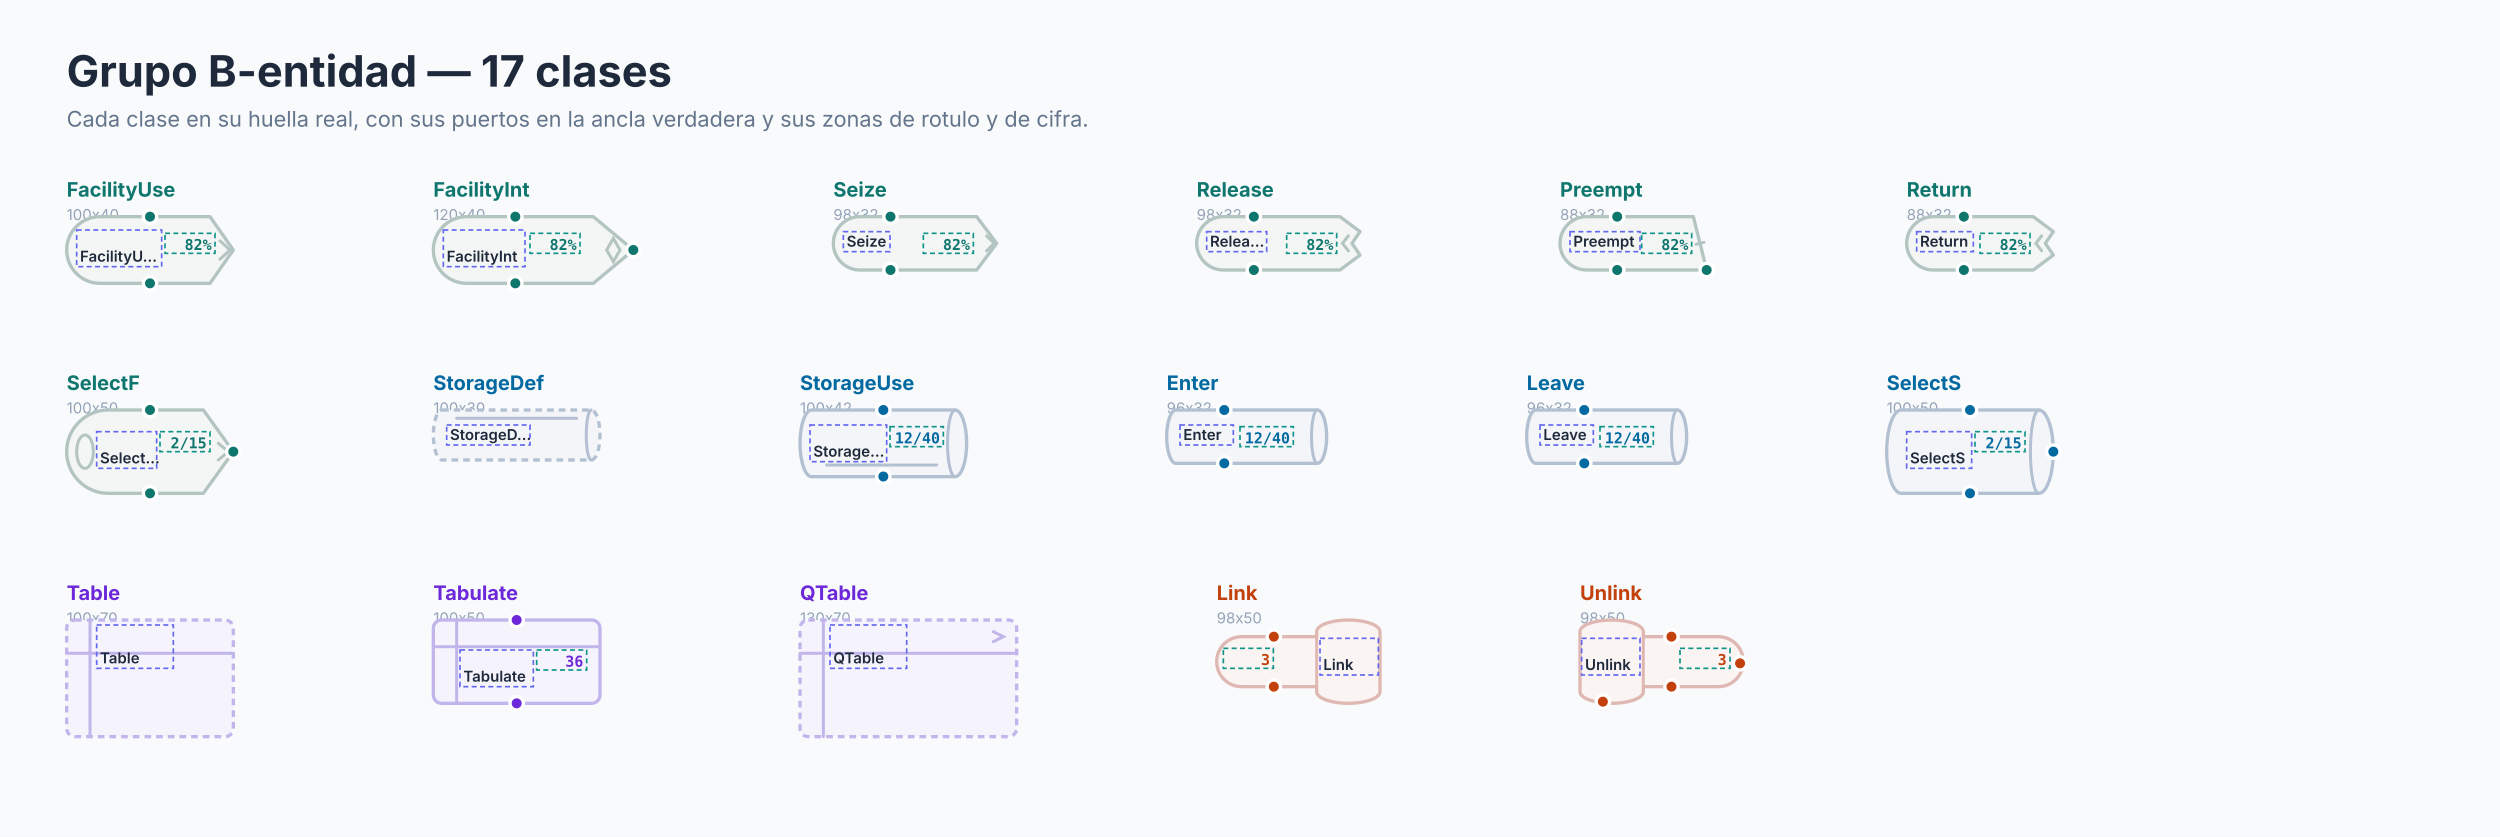
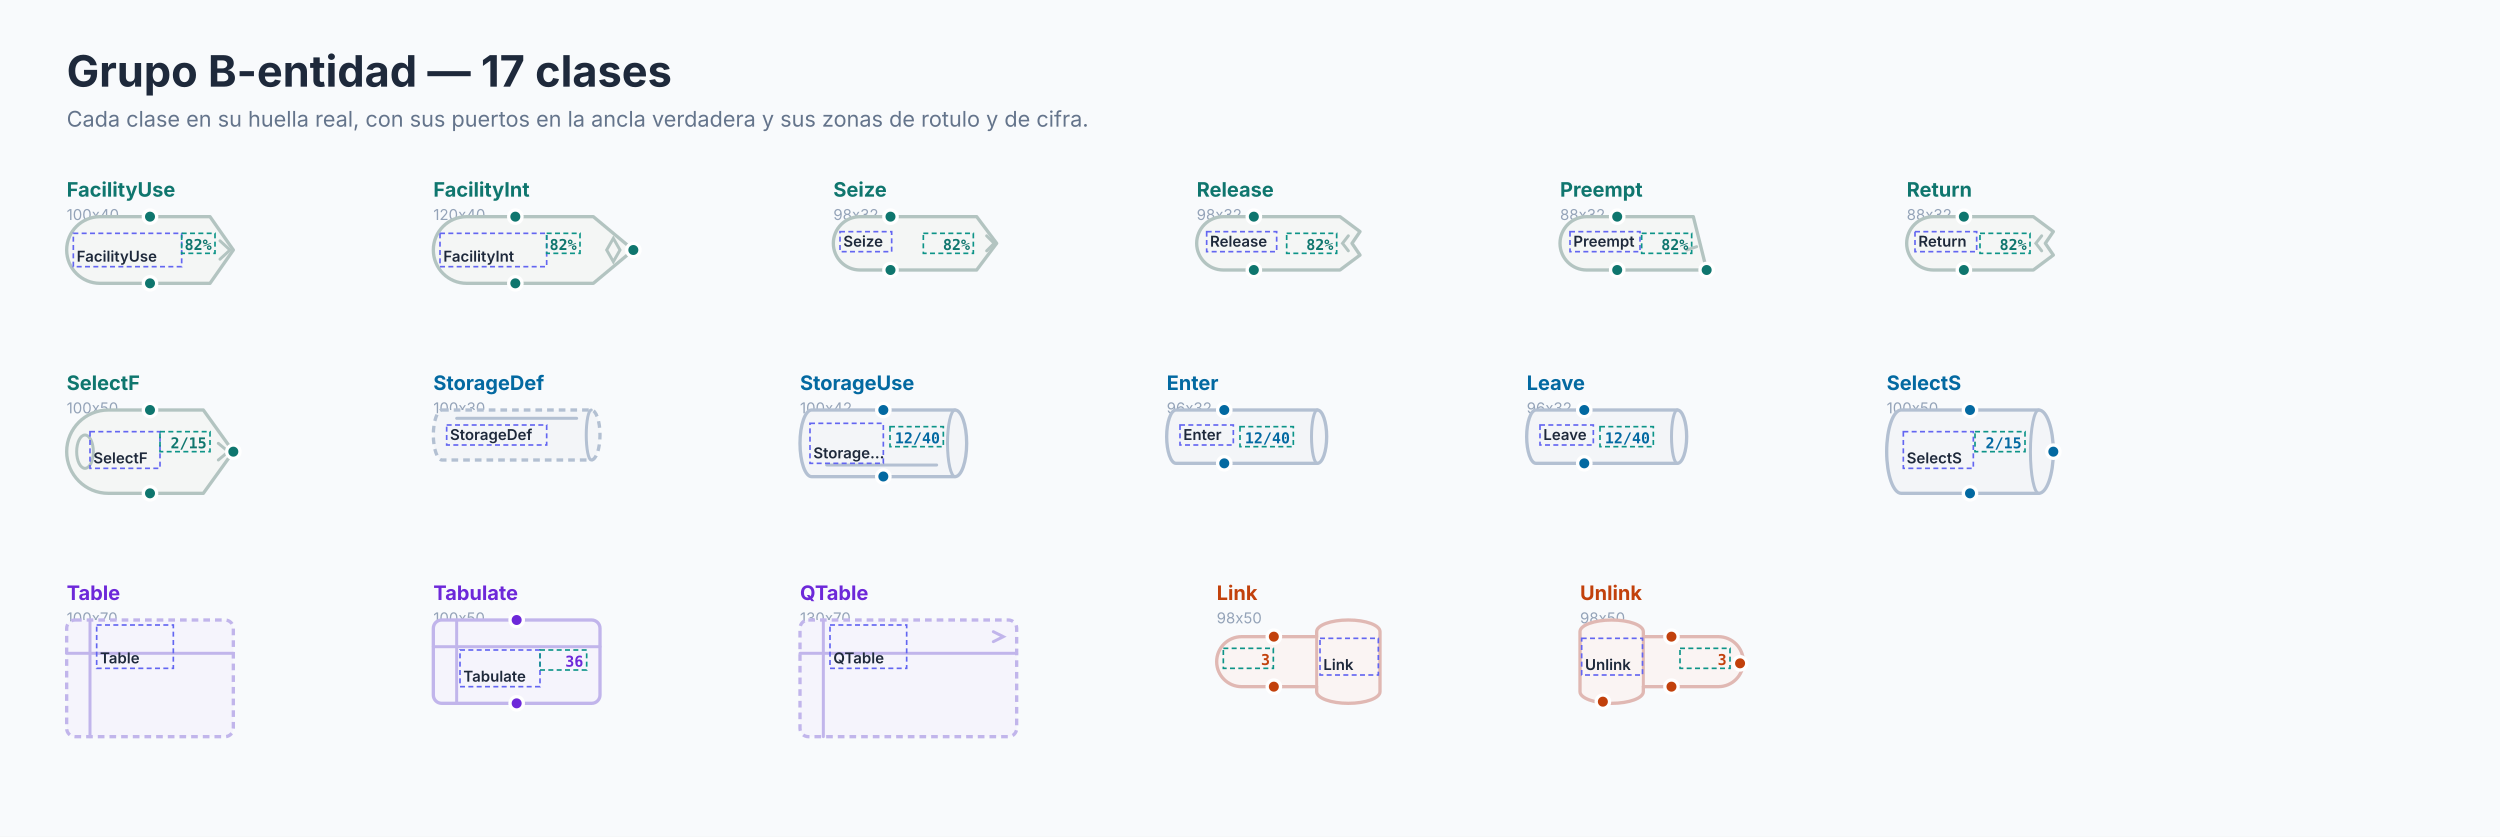
<svg xmlns="http://www.w3.org/2000/svg" width="1500" height="502" viewBox="0 0 1500 502">
  <rect width="100%" height="100%" fill="#F8FAFC" />
  <text x="40" y="52" font-family="Inter,sans-serif" font-size="26" font-weight="700" fill="#1E293B">Grupo B-entidad — 17 clases</text>
  <text x="40" y="76" font-family="Inter,sans-serif" font-size="13" fill="#64748B">Cada clase en su huella real, con sus puertos en la ancla verdadera y sus zonas de rotulo y de cifra.</text>
  <g transform="translate(40,130)">
    <text x="0" y="-12" font-family="Inter,sans-serif" font-size="12" font-weight="700" fill="#0f766e">FacilityUse</text>
    <text x="0" y="2" font-family="Inter,sans-serif" font-size="9" fill="#94A3B8">100x40</text>
    <path d="M 20,0 H 86 L 100,20 L 86,40 H 20 A 20,20 0 0 1 20,0 Z" fill="#f4f6f5" stroke="#b3c4c1" stroke-width="2" stroke-linejoin="round" />
    <path d="M 92,14.5 L 98,20 L 92,25.5" fill="none" stroke="#b3c4c1" stroke-width="1.8" stroke-linecap="round" />
-     <rect x="6.0" y="8.0" width="51.0" height="22.0" fill="none" stroke="#6366F1" stroke-width="1" stroke-dasharray="3 2" />
-     <text x="8.0" y="27.0" font-family="Inter,sans-serif" font-size="9" font-weight="600" fill="#1E293B">FacilityU…</text>
-     <rect x="59.0" y="10.0" width="30.0" height="12.0" fill="none" stroke="#0D9488" stroke-width="1" stroke-dasharray="3 2" />
+     <rect x="4.0" y="10.0" width="65.0" height="20.0" fill="none" stroke="#6366F1" stroke-width="1" stroke-dasharray="3 2" />
+     <text x="6.0" y="27.0" font-family="Inter,sans-serif" font-size="9" font-weight="600" fill="#1E293B">FacilityUse</text>
+     <rect x="69.0" y="10.0" width="20.0" height="12.0" fill="none" stroke="#0D9488" stroke-width="1" stroke-dasharray="3 2" />
    <text x="87.0" y="20.0" text-anchor="end" font-family="monospace" font-size="9" font-weight="700" fill="#0f766e">82%</text>
    <circle cx="50.0" cy="0.0" r="4" fill="#0f766e" stroke="#FFFFFF" stroke-width="2" />
    <circle cx="50.0" cy="40.0" r="4" fill="#0f766e" stroke="#FFFFFF" stroke-width="2" />
  </g>
  <g transform="translate(260,130)">
    <text x="0" y="-12" font-family="Inter,sans-serif" font-size="12" font-weight="700" fill="#0f766e">FacilityInt</text>
    <text x="0" y="2" font-family="Inter,sans-serif" font-size="9" fill="#94A3B8">120x40</text>
    <path d="M 20,0 H 96 L 120,20 L 96,40 H 20 A 20,20 0 0 1 20,0 Z" fill="#f4f6f5" stroke="#b3c4c1" stroke-width="2" stroke-linejoin="round" />
    <path d="M 108,13 L 104,20 L 108,27 L 112,20 Z" fill="none" stroke="#b3c4c1" stroke-width="1.8" stroke-linecap="round" />
-     <rect x="6.0" y="8.0" width="49.0" height="22.0" fill="none" stroke="#6366F1" stroke-width="1" stroke-dasharray="3 2" />
-     <text x="8.0" y="27.0" font-family="Inter,sans-serif" font-size="9" font-weight="600" fill="#1E293B">FacilityInt</text>
-     <rect x="58.0" y="10.0" width="30.0" height="12.0" fill="none" stroke="#0D9488" stroke-width="1" stroke-dasharray="3 2" />
+     <rect x="4.0" y="10.0" width="64.0" height="20.0" fill="none" stroke="#6366F1" stroke-width="1" stroke-dasharray="3 2" />
+     <text x="6.0" y="27.0" font-family="Inter,sans-serif" font-size="9" font-weight="600" fill="#1E293B">FacilityInt</text>
+     <rect x="68.0" y="10.0" width="20.0" height="12.0" fill="none" stroke="#0D9488" stroke-width="1" stroke-dasharray="3 2" />
    <text x="86.0" y="20.0" text-anchor="end" font-family="monospace" font-size="9" font-weight="700" fill="#0f766e">82%</text>
    <circle cx="49.2" cy="0.0" r="4" fill="#0f766e" stroke="#FFFFFF" stroke-width="2" />
    <circle cx="120.0" cy="20.0" r="4" fill="#0f766e" stroke="#FFFFFF" stroke-width="2" />
    <circle cx="49.2" cy="40.0" r="4" fill="#0f766e" stroke="#FFFFFF" stroke-width="2" />
  </g>
  <g transform="translate(500,130)">
    <text x="0" y="-12" font-family="Inter,sans-serif" font-size="12" font-weight="700" fill="#0f766e">Seize</text>
    <text x="0" y="2" font-family="Inter,sans-serif" font-size="9" fill="#94A3B8">98x32</text>
    <path d="M 16,0 H 86 L 98,16 L 86,32 H 16 A 16,16 0 0 1 16,0 Z" fill="#f4f6f5" stroke="#b3c4c1" stroke-width="2" stroke-linejoin="round" />
    <path d="M 92,11.5 L 96.5,16 L 92,20.5" fill="none" stroke="#b3c4c1" stroke-width="1.8" stroke-linecap="round" />
-     <rect x="6.0" y="9.0" width="28.0" height="12.0" fill="none" stroke="#6366F1" stroke-width="1" stroke-dasharray="3 2" />
-     <text x="8.0" y="18.0" font-family="Inter,sans-serif" font-size="9" font-weight="600" fill="#1E293B">Seize</text>
+     <rect x="4.0" y="9.0" width="31.0" height="12.0" fill="none" stroke="#6366F1" stroke-width="1" stroke-dasharray="3 2" />
+     <text x="6.0" y="18.0" font-family="Inter,sans-serif" font-size="9" font-weight="600" fill="#1E293B">Seize</text>
    <rect x="54.0" y="10.0" width="30.0" height="12.0" fill="none" stroke="#0D9488" stroke-width="1" stroke-dasharray="3 2" />
    <text x="82.0" y="20.0" text-anchor="end" font-family="monospace" font-size="9" font-weight="700" fill="#0f766e">82%</text>
    <circle cx="34.3" cy="0.0" r="4" fill="#0f766e" stroke="#FFFFFF" stroke-width="2" />
    <circle cx="34.3" cy="32.0" r="4" fill="#0f766e" stroke="#FFFFFF" stroke-width="2" />
  </g>
  <g transform="translate(718,130)">
    <text x="0" y="-12" font-family="Inter,sans-serif" font-size="12" font-weight="700" fill="#0f766e">Release</text>
    <text x="0" y="2" font-family="Inter,sans-serif" font-size="9" fill="#94A3B8">98x32</text>
    <path d="M 16,0 H 86 L 98,8.96 L 93.2,16 L 98,23.04 L 86,32 H 16 A 16,16 0 0 1 16,0 Z" fill="#f4f6f5" stroke="#b3c4c1" stroke-width="2" stroke-linejoin="round" />
    <path d="M 91,11.5 L 87.5,16 L 91,20.5" fill="none" stroke="#b3c4c1" stroke-width="1.8" stroke-linecap="round" />
-     <rect x="6.0" y="9.0" width="36.0" height="12.0" fill="none" stroke="#6366F1" stroke-width="1" stroke-dasharray="3 2" />
-     <text x="8.0" y="18.0" font-family="Inter,sans-serif" font-size="9" font-weight="600" fill="#1E293B">Relea…</text>
+     <rect x="6.0" y="9.0" width="42.0" height="12.0" fill="none" stroke="#6366F1" stroke-width="1" stroke-dasharray="3 2" />
+     <text x="8.0" y="18.0" font-family="Inter,sans-serif" font-size="9" font-weight="600" fill="#1E293B">Release</text>
    <rect x="54.0" y="10.0" width="30.0" height="12.0" fill="none" stroke="#0D9488" stroke-width="1" stroke-dasharray="3 2" />
    <text x="82.0" y="20.0" text-anchor="end" font-family="monospace" font-size="9" font-weight="700" fill="#0f766e">82%</text>
    <circle cx="34.3" cy="0.0" r="4" fill="#0f766e" stroke="#FFFFFF" stroke-width="2" />
    <circle cx="34.3" cy="32.0" r="4" fill="#0f766e" stroke="#FFFFFF" stroke-width="2" />
  </g>
  <g transform="translate(936,130)">
    <text x="0" y="-12" font-family="Inter,sans-serif" font-size="12" font-weight="700" fill="#0f766e">Preempt</text>
    <text x="0" y="2" font-family="Inter,sans-serif" font-size="9" fill="#94A3B8">88x32</text>
    <path d="M 16,0 H 80 L 88,32 H 16 A 16,16 0 0 1 16,0 Z" fill="#f4f6f5" stroke="#b3c4c1" stroke-width="2" stroke-linejoin="round" />
-     <path d="M 81.6,16.6 L 86.4,15.4" fill="none" stroke="#b3c4c1" stroke-width="1.8" stroke-linecap="round" />
+     <path d="M 76,20 L 82,18" fill="none" stroke="#b3c4c1" stroke-width="1.8" stroke-linecap="round" />
    <rect x="6.0" y="9.0" width="42.0" height="12.0" fill="none" stroke="#6366F1" stroke-width="1" stroke-dasharray="3 2" />
    <text x="8.0" y="18.0" font-family="Inter,sans-serif" font-size="9" font-weight="600" fill="#1E293B">Preempt</text>
    <rect x="49.0" y="10.0" width="30.0" height="12.0" fill="none" stroke="#0D9488" stroke-width="1" stroke-dasharray="3 2" />
    <text x="77.0" y="20.0" text-anchor="end" font-family="monospace" font-size="9" font-weight="700" fill="#0f766e">82%</text>
    <circle cx="34.32" cy="0.0" r="4" fill="#0f766e" stroke="#FFFFFF" stroke-width="2" />
    <circle cx="34.32" cy="32.0" r="4" fill="#0f766e" stroke="#FFFFFF" stroke-width="2" />
    <circle cx="88.0" cy="32.0" r="4" fill="#0f766e" stroke="#FFFFFF" stroke-width="2" />
  </g>
  <g transform="translate(1144,130)">
    <text x="0" y="-12" font-family="Inter,sans-serif" font-size="12" font-weight="700" fill="#0f766e">Return</text>
    <text x="0" y="2" font-family="Inter,sans-serif" font-size="9" fill="#94A3B8">88x32</text>
    <path d="M 16,0 H 76 L 88,8.96 L 83.2,16 L 88,23.04 L 76,32 H 16 A 16,16 0 0 1 16,0 Z" fill="#f4f6f5" stroke="#b3c4c1" stroke-width="2" stroke-linejoin="round" />
    <path d="M 81,11.5 L 77.5,16 L 81,20.5" fill="none" stroke="#b3c4c1" stroke-width="1.8" stroke-linecap="round" />
-     <rect x="6.0" y="9.0" width="34.0" height="12.0" fill="none" stroke="#6366F1" stroke-width="1" stroke-dasharray="3 2" />
-     <text x="8.0" y="18.0" font-family="Inter,sans-serif" font-size="9" font-weight="600" fill="#1E293B">Return</text>
+     <rect x="5.0" y="9.0" width="37.0" height="12.0" fill="none" stroke="#6366F1" stroke-width="1" stroke-dasharray="3 2" />
+     <text x="7.0" y="18.0" font-family="Inter,sans-serif" font-size="9" font-weight="600" fill="#1E293B">Return</text>
    <rect x="44.0" y="10.0" width="30.0" height="12.0" fill="none" stroke="#0D9488" stroke-width="1" stroke-dasharray="3 2" />
    <text x="72.0" y="20.0" text-anchor="end" font-family="monospace" font-size="9" font-weight="700" fill="#0f766e">82%</text>
    <circle cx="34.32" cy="0.0" r="4" fill="#0f766e" stroke="#FFFFFF" stroke-width="2" />
    <circle cx="34.32" cy="32.0" r="4" fill="#0f766e" stroke="#FFFFFF" stroke-width="2" />
  </g>
  <g transform="translate(40,246)">
    <text x="0" y="-12" font-family="Inter,sans-serif" font-size="12" font-weight="700" fill="#0f766e">SelectF</text>
    <text x="0" y="2" font-family="Inter,sans-serif" font-size="9" fill="#94A3B8">100x50</text>
    <path d="M 25,0 H 82 L 100,25 L 82,50 H 25 A 25,25 0 0 1 25,0 Z" fill="#f4f6f5" stroke="#b3c4c1" stroke-width="2" stroke-linejoin="round" />
    <path d="M 6,25 A 5,10 0 1 0 16,25 A 5,10 0 1 0 6,25 Z" fill="none" stroke="#b3c4c1" stroke-width="1.8" stroke-linecap="round" />
    <path d="M 91,20 L 97,25 L 91,30" fill="none" stroke="#b3c4c1" stroke-width="1.8" stroke-linecap="round" />
-     <rect x="18.0" y="13.0" width="36.0" height="22.0" fill="none" stroke="#6366F1" stroke-width="1" stroke-dasharray="3 2" />
-     <text x="20.0" y="32.0" font-family="Inter,sans-serif" font-size="9" font-weight="600" fill="#1E293B">Select…</text>
+     <rect x="14.0" y="13.0" width="42.0" height="22.0" fill="none" stroke="#6366F1" stroke-width="1" stroke-dasharray="3 2" />
+     <text x="16.0" y="32.0" font-family="Inter,sans-serif" font-size="9" font-weight="600" fill="#1E293B">SelectF</text>
    <rect x="56.0" y="13.0" width="30.0" height="12.0" fill="none" stroke="#0D9488" stroke-width="1" stroke-dasharray="3 2" />
    <text x="84.0" y="23.0" text-anchor="end" font-family="monospace" font-size="9" font-weight="700" fill="#0f766e">2/15</text>
    <circle cx="50.0" cy="0.0" r="4" fill="#0f766e" stroke="#FFFFFF" stroke-width="2" />
    <circle cx="50.0" cy="50.0" r="4" fill="#0f766e" stroke="#FFFFFF" stroke-width="2" />
    <circle cx="100.0" cy="25.0" r="4" fill="#0f766e" stroke="#FFFFFF" stroke-width="2" />
  </g>
  <g transform="translate(260,246)">
    <text x="0" y="-12" font-family="Inter,sans-serif" font-size="12" font-weight="700" fill="#0369a1">StorageDef</text>
    <text x="0" y="2" font-family="Inter,sans-serif" font-size="9" fill="#94A3B8">100x30</text>
    <path d="M 5.25,0 H 94.75 A 5.25,15 0 0 1 94.75,30 H 5.25 A 5.25,15 0 0 1 5.25,0 Z" fill="#f3f5f8" stroke="#b3c0d2" stroke-width="2" stroke-linejoin="round" stroke-dasharray="4 3" />
    <path d="M 14,5 H 86" fill="none" stroke="#b3c0d2" stroke-width="1.8" stroke-linecap="round" />
    <path d="M 94.75,0 A 3,15 0 0 0 94.75,30" fill="none" stroke="#b3c0d2" stroke-width="1.8" stroke-linecap="round" />
-     <rect x="8.0" y="9.0" width="50.0" height="12.0" fill="none" stroke="#6366F1" stroke-width="1" stroke-dasharray="3 2" />
-     <text x="10.0" y="18.0" font-family="Inter,sans-serif" font-size="9" font-weight="600" fill="#1E293B">StorageD…</text>
+     <rect x="8.0" y="9.0" width="60.0" height="12.0" fill="none" stroke="#6366F1" stroke-width="1" stroke-dasharray="3 2" />
+     <text x="10.0" y="18.0" font-family="Inter,sans-serif" font-size="9" font-weight="600" fill="#1E293B">StorageDef</text>
  </g>
  <g transform="translate(480,246)">
    <text x="0" y="-12" font-family="Inter,sans-serif" font-size="12" font-weight="700" fill="#0369a1">StorageUse</text>
    <text x="0" y="2" font-family="Inter,sans-serif" font-size="9" fill="#94A3B8">100x42</text>
    <path d="M 7,0 H 93 A 7,20 0 0 1 93,40 H 7 A 7,20 0 0 1 7,0 Z" fill="#f3f5f8" stroke="#b3c0d2" stroke-width="2" stroke-linejoin="round" />
    <path d="M 16,33 H 82" fill="none" stroke="#b3c0d2" stroke-width="1.8" stroke-linecap="round" />
    <path d="M 93,0 A 4.5,20 0 0 0 93,40" fill="none" stroke="#b3c0d2" stroke-width="1.8" stroke-linecap="round" />
-     <rect x="6.0" y="9.0" width="46.0" height="22.0" fill="none" stroke="#6366F1" stroke-width="1" stroke-dasharray="3 2" />
-     <text x="8.0" y="28.0" font-family="Inter,sans-serif" font-size="9" font-weight="600" fill="#1E293B">Storage…</text>
+     <rect x="6.0" y="8.0" width="44.0" height="24.0" fill="none" stroke="#6366F1" stroke-width="1" stroke-dasharray="3 2" />
+     <text x="8.0" y="29.0" font-family="Inter,sans-serif" font-size="9" font-weight="600" fill="#1E293B">Storage…</text>
    <rect x="54.0" y="10.0" width="32.0" height="12.0" fill="none" stroke="#0D9488" stroke-width="1" stroke-dasharray="3 2" />
    <text x="84.0" y="20.0" text-anchor="end" font-family="monospace" font-size="9" font-weight="700" fill="#0369a1">12/40</text>
    <circle cx="50.0" cy="0.0" r="4" fill="#0369a1" stroke="#FFFFFF" stroke-width="2" />
    <circle cx="50.0" cy="39.9" r="4" fill="#0369a1" stroke="#FFFFFF" stroke-width="2" />
  </g>
  <g transform="translate(700,246)">
    <text x="0" y="-12" font-family="Inter,sans-serif" font-size="12" font-weight="700" fill="#0369a1">Enter</text>
    <text x="0" y="2" font-family="Inter,sans-serif" font-size="9" fill="#94A3B8">96x32</text>
    <path d="M 5.6,0 H 90.4 A 5.6,16 0 0 1 90.4,32 H 5.6 A 5.6,16 0 0 1 5.6,0 Z" fill="#f3f5f8" stroke="#b3c0d2" stroke-width="2" stroke-linejoin="round" />
    <path d="M 90.4,0 A 3.5,16 0 0 0 90.4,32" fill="none" stroke="#b3c0d2" stroke-width="1.8" stroke-linecap="round" />
    <rect x="8.0" y="9.0" width="32.0" height="12.0" fill="none" stroke="#6366F1" stroke-width="1" stroke-dasharray="3 2" />
    <text x="10.0" y="18.0" font-family="Inter,sans-serif" font-size="9" font-weight="600" fill="#1E293B">Enter</text>
    <rect x="44.0" y="10.0" width="32.0" height="12.0" fill="none" stroke="#0D9488" stroke-width="1" stroke-dasharray="3 2" />
    <text x="74.0" y="20.0" text-anchor="end" font-family="monospace" font-size="9" font-weight="700" fill="#0369a1">12/40</text>
    <circle cx="34.56" cy="0.0" r="4" fill="#0369a1" stroke="#FFFFFF" stroke-width="2" />
    <circle cx="34.56" cy="32.0" r="4" fill="#0369a1" stroke="#FFFFFF" stroke-width="2" />
  </g>
  <g transform="translate(916,246)">
    <text x="0" y="-12" font-family="Inter,sans-serif" font-size="12" font-weight="700" fill="#0369a1">Leave</text>
    <text x="0" y="2" font-family="Inter,sans-serif" font-size="9" fill="#94A3B8">96x32</text>
    <path d="M 5.6,0 H 90.4 A 5.6,16 0 0 1 90.4,32 H 5.6 A 5.6,16 0 0 1 5.6,0 Z" fill="#f3f5f8" stroke="#b3c0d2" stroke-width="2" stroke-linejoin="round" />
    <path d="M 90.4,0 A 3.5,16 0 0 0 90.4,32" fill="none" stroke="#b3c0d2" stroke-width="1.8" stroke-linecap="round" />
    <rect x="8.0" y="9.0" width="32.0" height="12.0" fill="none" stroke="#6366F1" stroke-width="1" stroke-dasharray="3 2" />
    <text x="10.0" y="18.0" font-family="Inter,sans-serif" font-size="9" font-weight="600" fill="#1E293B">Leave</text>
    <rect x="44.0" y="10.0" width="32.0" height="12.0" fill="none" stroke="#0D9488" stroke-width="1" stroke-dasharray="3 2" />
    <text x="74.0" y="20.0" text-anchor="end" font-family="monospace" font-size="9" font-weight="700" fill="#0369a1">12/40</text>
    <circle cx="34.56" cy="0.0" r="4" fill="#0369a1" stroke="#FFFFFF" stroke-width="2" />
    <circle cx="34.56" cy="32.0" r="4" fill="#0369a1" stroke="#FFFFFF" stroke-width="2" />
  </g>
  <g transform="translate(1132,246)">
    <text x="0" y="-12" font-family="Inter,sans-serif" font-size="12" font-weight="700" fill="#0369a1">SelectS</text>
    <text x="0" y="2" font-family="Inter,sans-serif" font-size="9" fill="#94A3B8">100x50</text>
    <path d="M 8.75,0 H 91.25 A 8.75,25 0 0 1 91.25,50 H 8.75 A 8.75,25 0 0 1 8.75,0 Z" fill="#f3f5f8" stroke="#b3c0d2" stroke-width="2" stroke-linejoin="round" />
    <path d="M 91.25,0 A 5,25 0 0 0 91.25,50" fill="none" stroke="#b3c0d2" stroke-width="1.8" stroke-linecap="round" />
-     <rect x="12.0" y="13.0" width="39.0" height="22.0" fill="none" stroke="#6366F1" stroke-width="1" stroke-dasharray="3 2" />
-     <text x="14.0" y="32.0" font-family="Inter,sans-serif" font-size="9" font-weight="600" fill="#1E293B">SelectS</text>
+     <rect x="10.0" y="13.0" width="42.0" height="22.0" fill="none" stroke="#6366F1" stroke-width="1" stroke-dasharray="3 2" />
+     <text x="12.0" y="32.0" font-family="Inter,sans-serif" font-size="9" font-weight="600" fill="#1E293B">SelectS</text>
    <rect x="53.0" y="13.0" width="30.0" height="12.0" fill="none" stroke="#0D9488" stroke-width="1" stroke-dasharray="3 2" />
    <text x="81.0" y="23.0" text-anchor="end" font-family="monospace" font-size="9" font-weight="700" fill="#0369a1">2/15</text>
    <circle cx="50.0" cy="0.0" r="4" fill="#0369a1" stroke="#FFFFFF" stroke-width="2" />
    <circle cx="50.0" cy="50.0" r="4" fill="#0369a1" stroke="#FFFFFF" stroke-width="2" />
    <circle cx="100.0" cy="25.0" r="4" fill="#0369a1" stroke="#FFFFFF" stroke-width="2" />
  </g>
  <g transform="translate(40,372)">
    <text x="0" y="-12" font-family="Inter,sans-serif" font-size="12" font-weight="700" fill="#6d28d9">Table</text>
    <text x="0" y="2" font-family="Inter,sans-serif" font-size="9" fill="#94A3B8">100x70</text>
    <path d="M 5,0 H 95 A 5,5 0 0 1 100,5 V 65 A 5,5 0 0 1 95,70 H 5 A 5,5 0 0 1 0,65 V 5 A 5,5 0 0 1 5,0 Z" fill="#f5f4fc" stroke="#c1b5eb" stroke-width="2" stroke-linejoin="round" stroke-dasharray="4 3" />
    <path d="M 0,20 H 100" fill="none" stroke="#c1b5eb" stroke-width="1.8" stroke-linecap="round" />
    <path d="M 14,0 V 70" fill="none" stroke="#c1b5eb" stroke-width="1.8" stroke-linecap="round" />
    <rect x="18.0" y="3.0" width="46.0" height="26.0" fill="none" stroke="#6366F1" stroke-width="1" stroke-dasharray="3 2" />
    <text x="20.0" y="26.0" font-family="Inter,sans-serif" font-size="9" font-weight="600" fill="#1E293B">Table</text>
  </g>
  <g transform="translate(260,372)">
    <text x="0" y="-12" font-family="Inter,sans-serif" font-size="12" font-weight="700" fill="#6d28d9">Tabulate</text>
    <text x="0" y="2" font-family="Inter,sans-serif" font-size="9" fill="#94A3B8">100x50</text>
    <path d="M 5,0 H 95 A 5,5 0 0 1 100,5 V 45 A 5,5 0 0 1 95,50 H 5 A 5,5 0 0 1 0,45 V 5 A 5,5 0 0 1 5,0 Z" fill="#f5f4fc" stroke="#c1b5eb" stroke-width="2" stroke-linejoin="round" />
    <path d="M 0,16 H 100" fill="none" stroke="#c1b5eb" stroke-width="1.8" stroke-linecap="round" />
    <path d="M 14,0 V 50" fill="none" stroke="#c1b5eb" stroke-width="1.8" stroke-linecap="round" />
-     <rect x="16.0" y="18.0" width="44.0" height="22.0" fill="none" stroke="#6366F1" stroke-width="1" stroke-dasharray="3 2" />
+     <rect x="16.0" y="18.0" width="48.0" height="22.0" fill="none" stroke="#6366F1" stroke-width="1" stroke-dasharray="3 2" />
    <text x="18.0" y="37.0" font-family="Inter,sans-serif" font-size="9" font-weight="600" fill="#1E293B">Tabulate</text>
-     <rect x="62.0" y="18.0" width="30.0" height="12.0" fill="none" stroke="#0D9488" stroke-width="1" stroke-dasharray="3 2" />
+     <rect x="64.0" y="18.0" width="28.0" height="12.0" fill="none" stroke="#0D9488" stroke-width="1" stroke-dasharray="3 2" />
    <text x="90.0" y="28.0" text-anchor="end" font-family="monospace" font-size="9" font-weight="700" fill="#6d28d9">36</text>
    <circle cx="50.0" cy="0.0" r="4" fill="#6d28d9" stroke="#FFFFFF" stroke-width="2" />
    <circle cx="50.0" cy="50.0" r="4" fill="#6d28d9" stroke="#FFFFFF" stroke-width="2" />
  </g>
  <g transform="translate(480,372)">
    <text x="0" y="-12" font-family="Inter,sans-serif" font-size="12" font-weight="700" fill="#6d28d9">QTable</text>
    <text x="0" y="2" font-family="Inter,sans-serif" font-size="9" fill="#94A3B8">130x70</text>
    <path d="M 5,0 H 125 A 5,5 0 0 1 130,5 V 65 A 5,5 0 0 1 125,70 H 5 A 5,5 0 0 1 0,65 V 5 A 5,5 0 0 1 5,0 Z" fill="#f5f4fc" stroke="#c1b5eb" stroke-width="2" stroke-linejoin="round" stroke-dasharray="4 3" />
    <path d="M 0,20 H 130" fill="none" stroke="#c1b5eb" stroke-width="1.8" stroke-linecap="round" />
    <path d="M 14,0 V 70" fill="none" stroke="#c1b5eb" stroke-width="1.8" stroke-linecap="round" />
    <path d="M 116,7 L 122,10 L 116,13" fill="none" stroke="#c1b5eb" stroke-width="1.8" stroke-linecap="round" />
    <rect x="18.0" y="3.0" width="46.0" height="26.0" fill="none" stroke="#6366F1" stroke-width="1" stroke-dasharray="3 2" />
    <text x="20.0" y="26.0" font-family="Inter,sans-serif" font-size="9" font-weight="600" fill="#1E293B">QTable</text>
  </g>
  <g transform="translate(730,372)">
    <text x="0" y="-12" font-family="Inter,sans-serif" font-size="12" font-weight="700" fill="#c2410c">Link</text>
    <text x="0" y="2" font-family="Inter,sans-serif" font-size="9" fill="#94A3B8">98x50</text>
    <path d="M 15,10 H 60 V 7 A 19,7 0 0 1 98,7 V 43 A 19,7 0 0 1 60,43 V 40 H 15 A 15,15 0 0 1 0,25 A 15,15 0 0 1 15,10 Z" fill="#faf4f3" stroke="#e0b8b3" stroke-width="2" stroke-linejoin="round" />
    <path d="M 60,10 V 40" fill="none" stroke="#e0b8b3" stroke-width="1.8" stroke-linecap="round" />
    <rect x="62.0" y="11.0" width="35.0" height="22.0" fill="none" stroke="#6366F1" stroke-width="1" stroke-dasharray="3 2" />
    <text x="64.0" y="30.0" font-family="Inter,sans-serif" font-size="9" font-weight="600" fill="#1E293B">Link</text>
    <rect x="4.0" y="17.0" width="30.0" height="12.0" fill="none" stroke="#0D9488" stroke-width="1" stroke-dasharray="3 2" />
    <text x="32.0" y="27.0" text-anchor="end" font-family="monospace" font-size="9" font-weight="700" fill="#c2410c">3</text>
    <circle cx="34.3" cy="10.0" r="4" fill="#c2410c" stroke="#FFFFFF" stroke-width="2" />
    <circle cx="34.3" cy="40.0" r="4" fill="#c2410c" stroke="#FFFFFF" stroke-width="2" />
  </g>
  <g transform="translate(948,372)">
    <text x="0" y="-12" font-family="Inter,sans-serif" font-size="12" font-weight="700" fill="#c2410c">Unlink</text>
    <text x="0" y="2" font-family="Inter,sans-serif" font-size="9" fill="#94A3B8">98x50</text>
    <path d="M 83,10 H 38 V 7 A 19,7 0 0 0 0,7 V 43 A 19,7 0 0 0 38,43 V 40 H 83 A 15,15 0 0 0 98,25 A 15,15 0 0 0 83,10 Z" fill="#faf4f3" stroke="#e0b8b3" stroke-width="2" stroke-linejoin="round" />
    <path d="M 38,10 V 40" fill="none" stroke="#e0b8b3" stroke-width="1.8" stroke-linecap="round" />
-     <rect x="1.0" y="11.0" width="35.0" height="22.0" fill="none" stroke="#6366F1" stroke-width="1" stroke-dasharray="3 2" />
+     <rect x="1.0" y="11.0" width="36.5" height="22.0" fill="none" stroke="#6366F1" stroke-width="1" stroke-dasharray="3 2" />
    <text x="3.0" y="30.0" font-family="Inter,sans-serif" font-size="9" font-weight="600" fill="#1E293B">Unlink</text>
    <rect x="60.0" y="17.0" width="30.0" height="12.0" fill="none" stroke="#0D9488" stroke-width="1" stroke-dasharray="3 2" />
    <text x="88.0" y="27.0" text-anchor="end" font-family="monospace" font-size="9" font-weight="700" fill="#c2410c">3</text>
    <circle cx="54.88" cy="10.0" r="4" fill="#c2410c" stroke="#FFFFFF" stroke-width="2" />
    <circle cx="13.72" cy="49.0" r="4" fill="#c2410c" stroke="#FFFFFF" stroke-width="2" />
    <circle cx="96.04" cy="26.0" r="4" fill="#c2410c" stroke="#FFFFFF" stroke-width="2" />
    <circle cx="54.88" cy="40.0" r="4" fill="#c2410c" stroke="#FFFFFF" stroke-width="2" />
  </g>
</svg>
